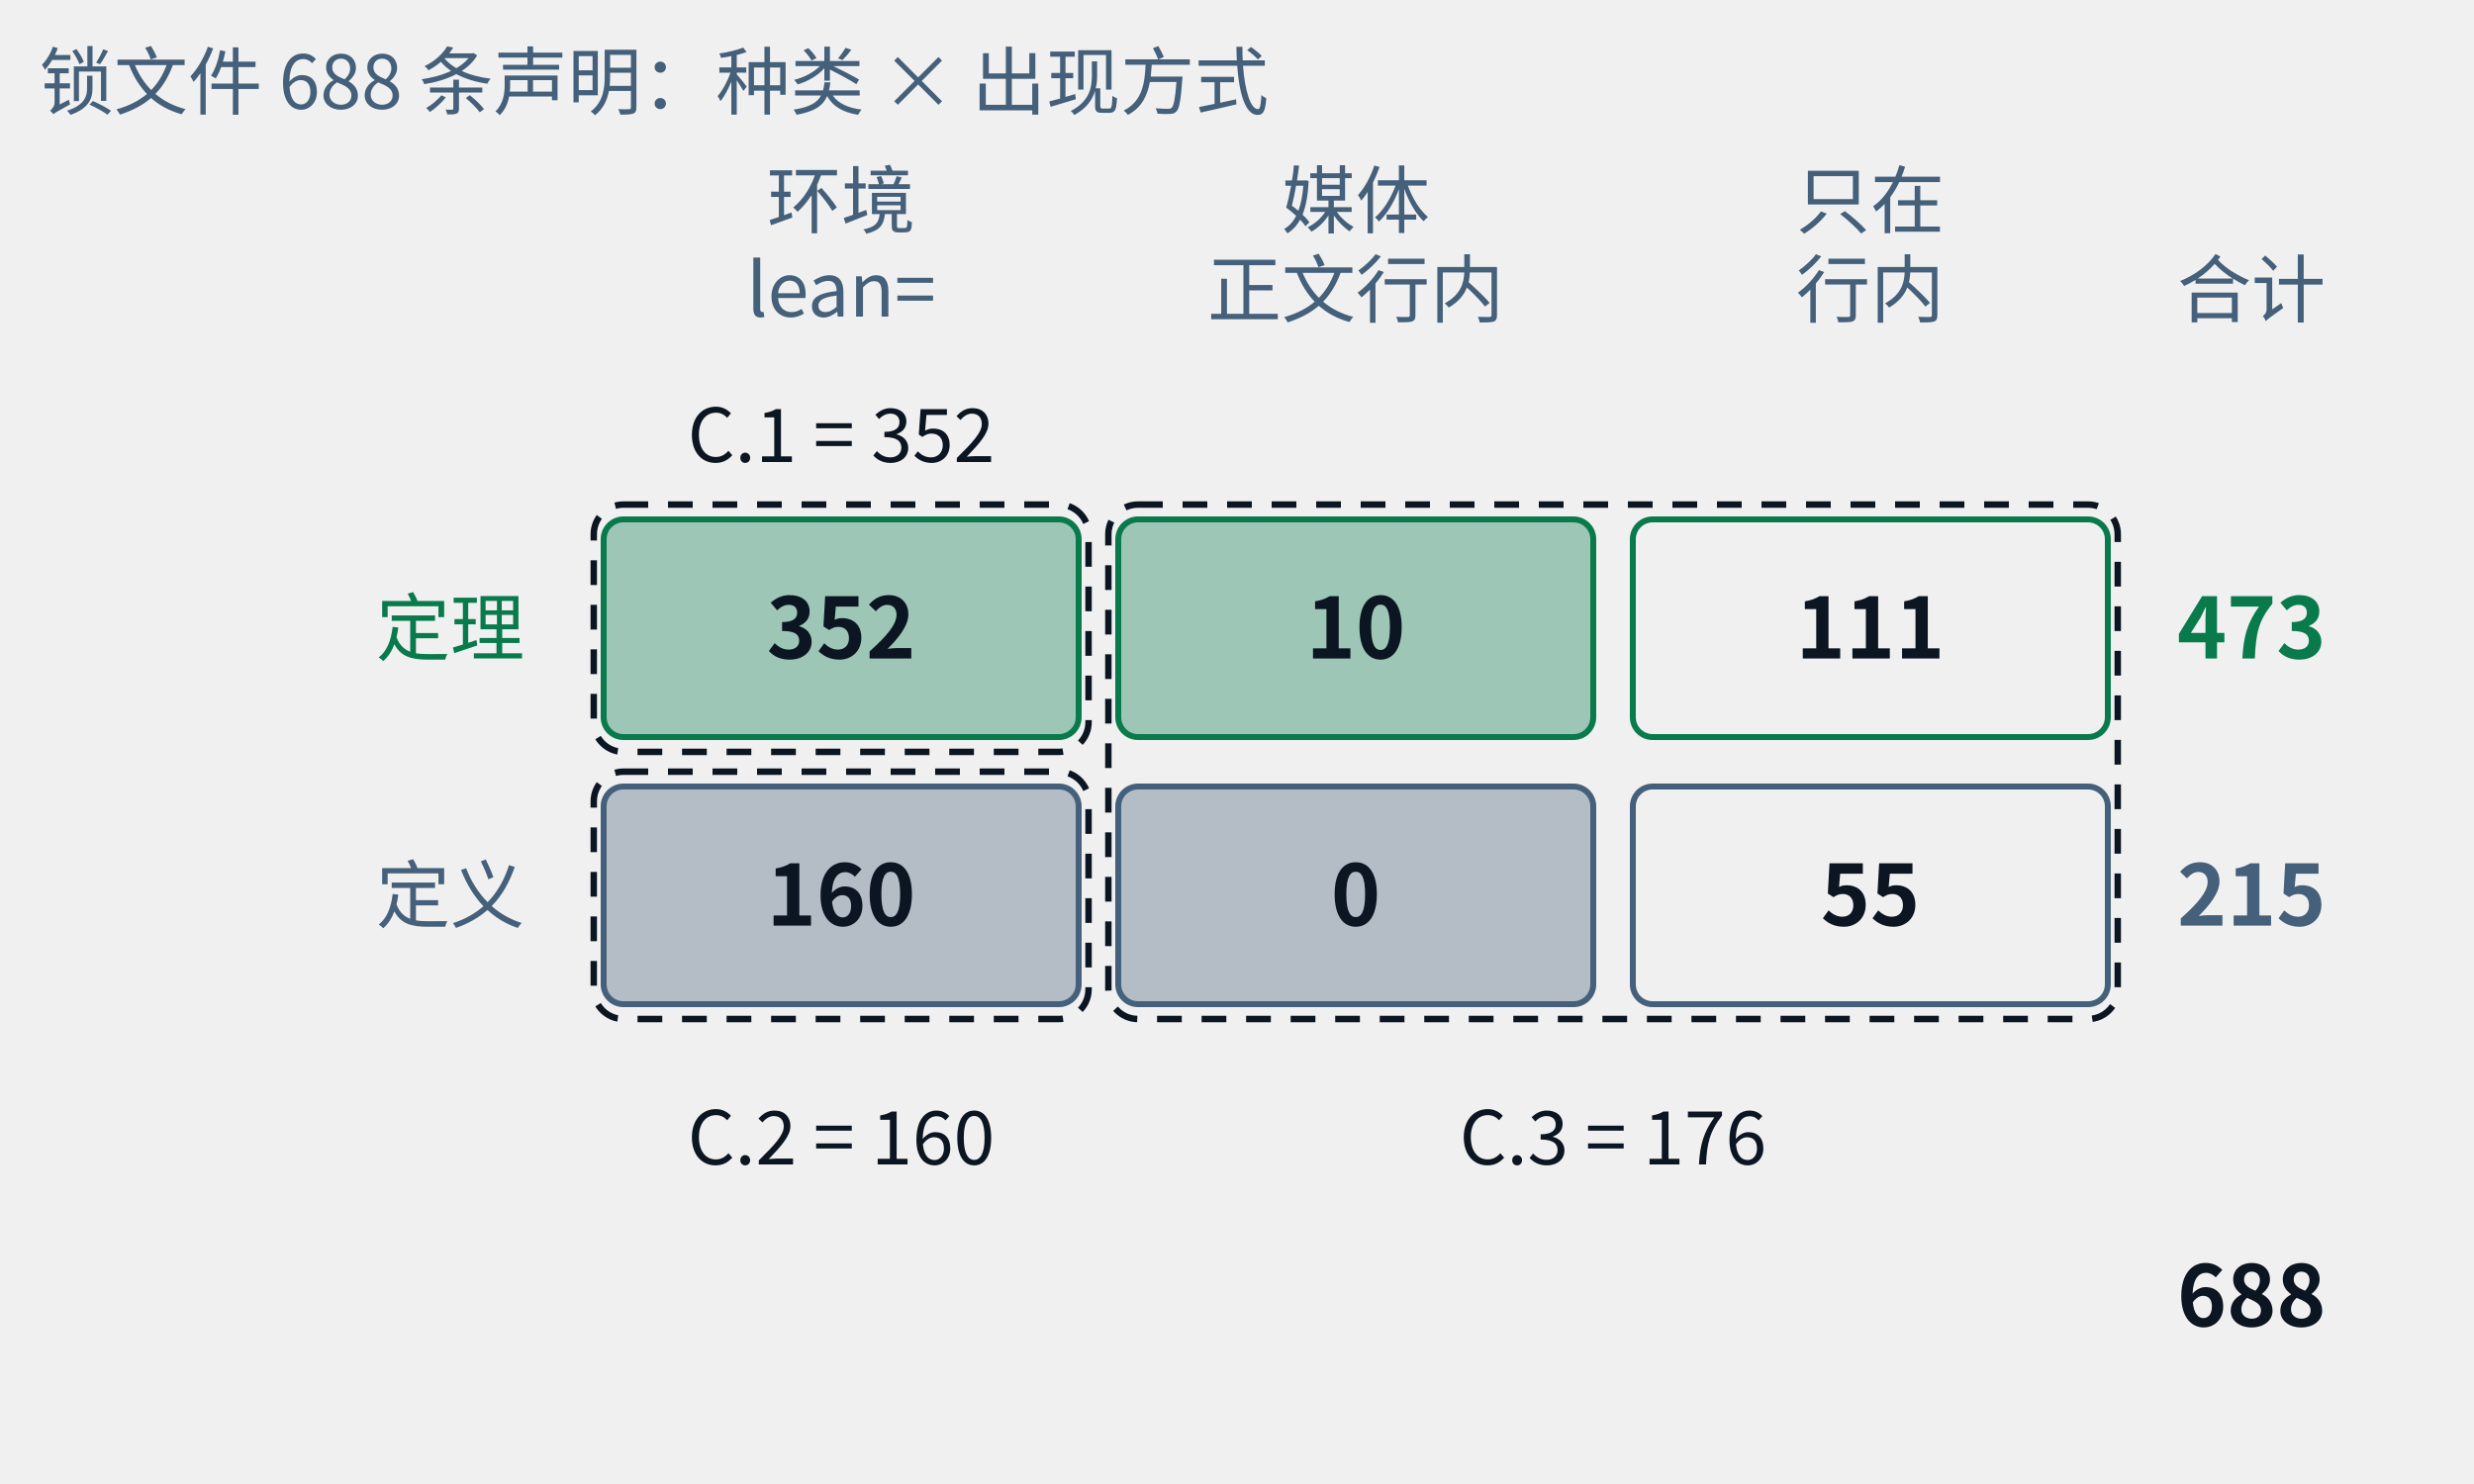
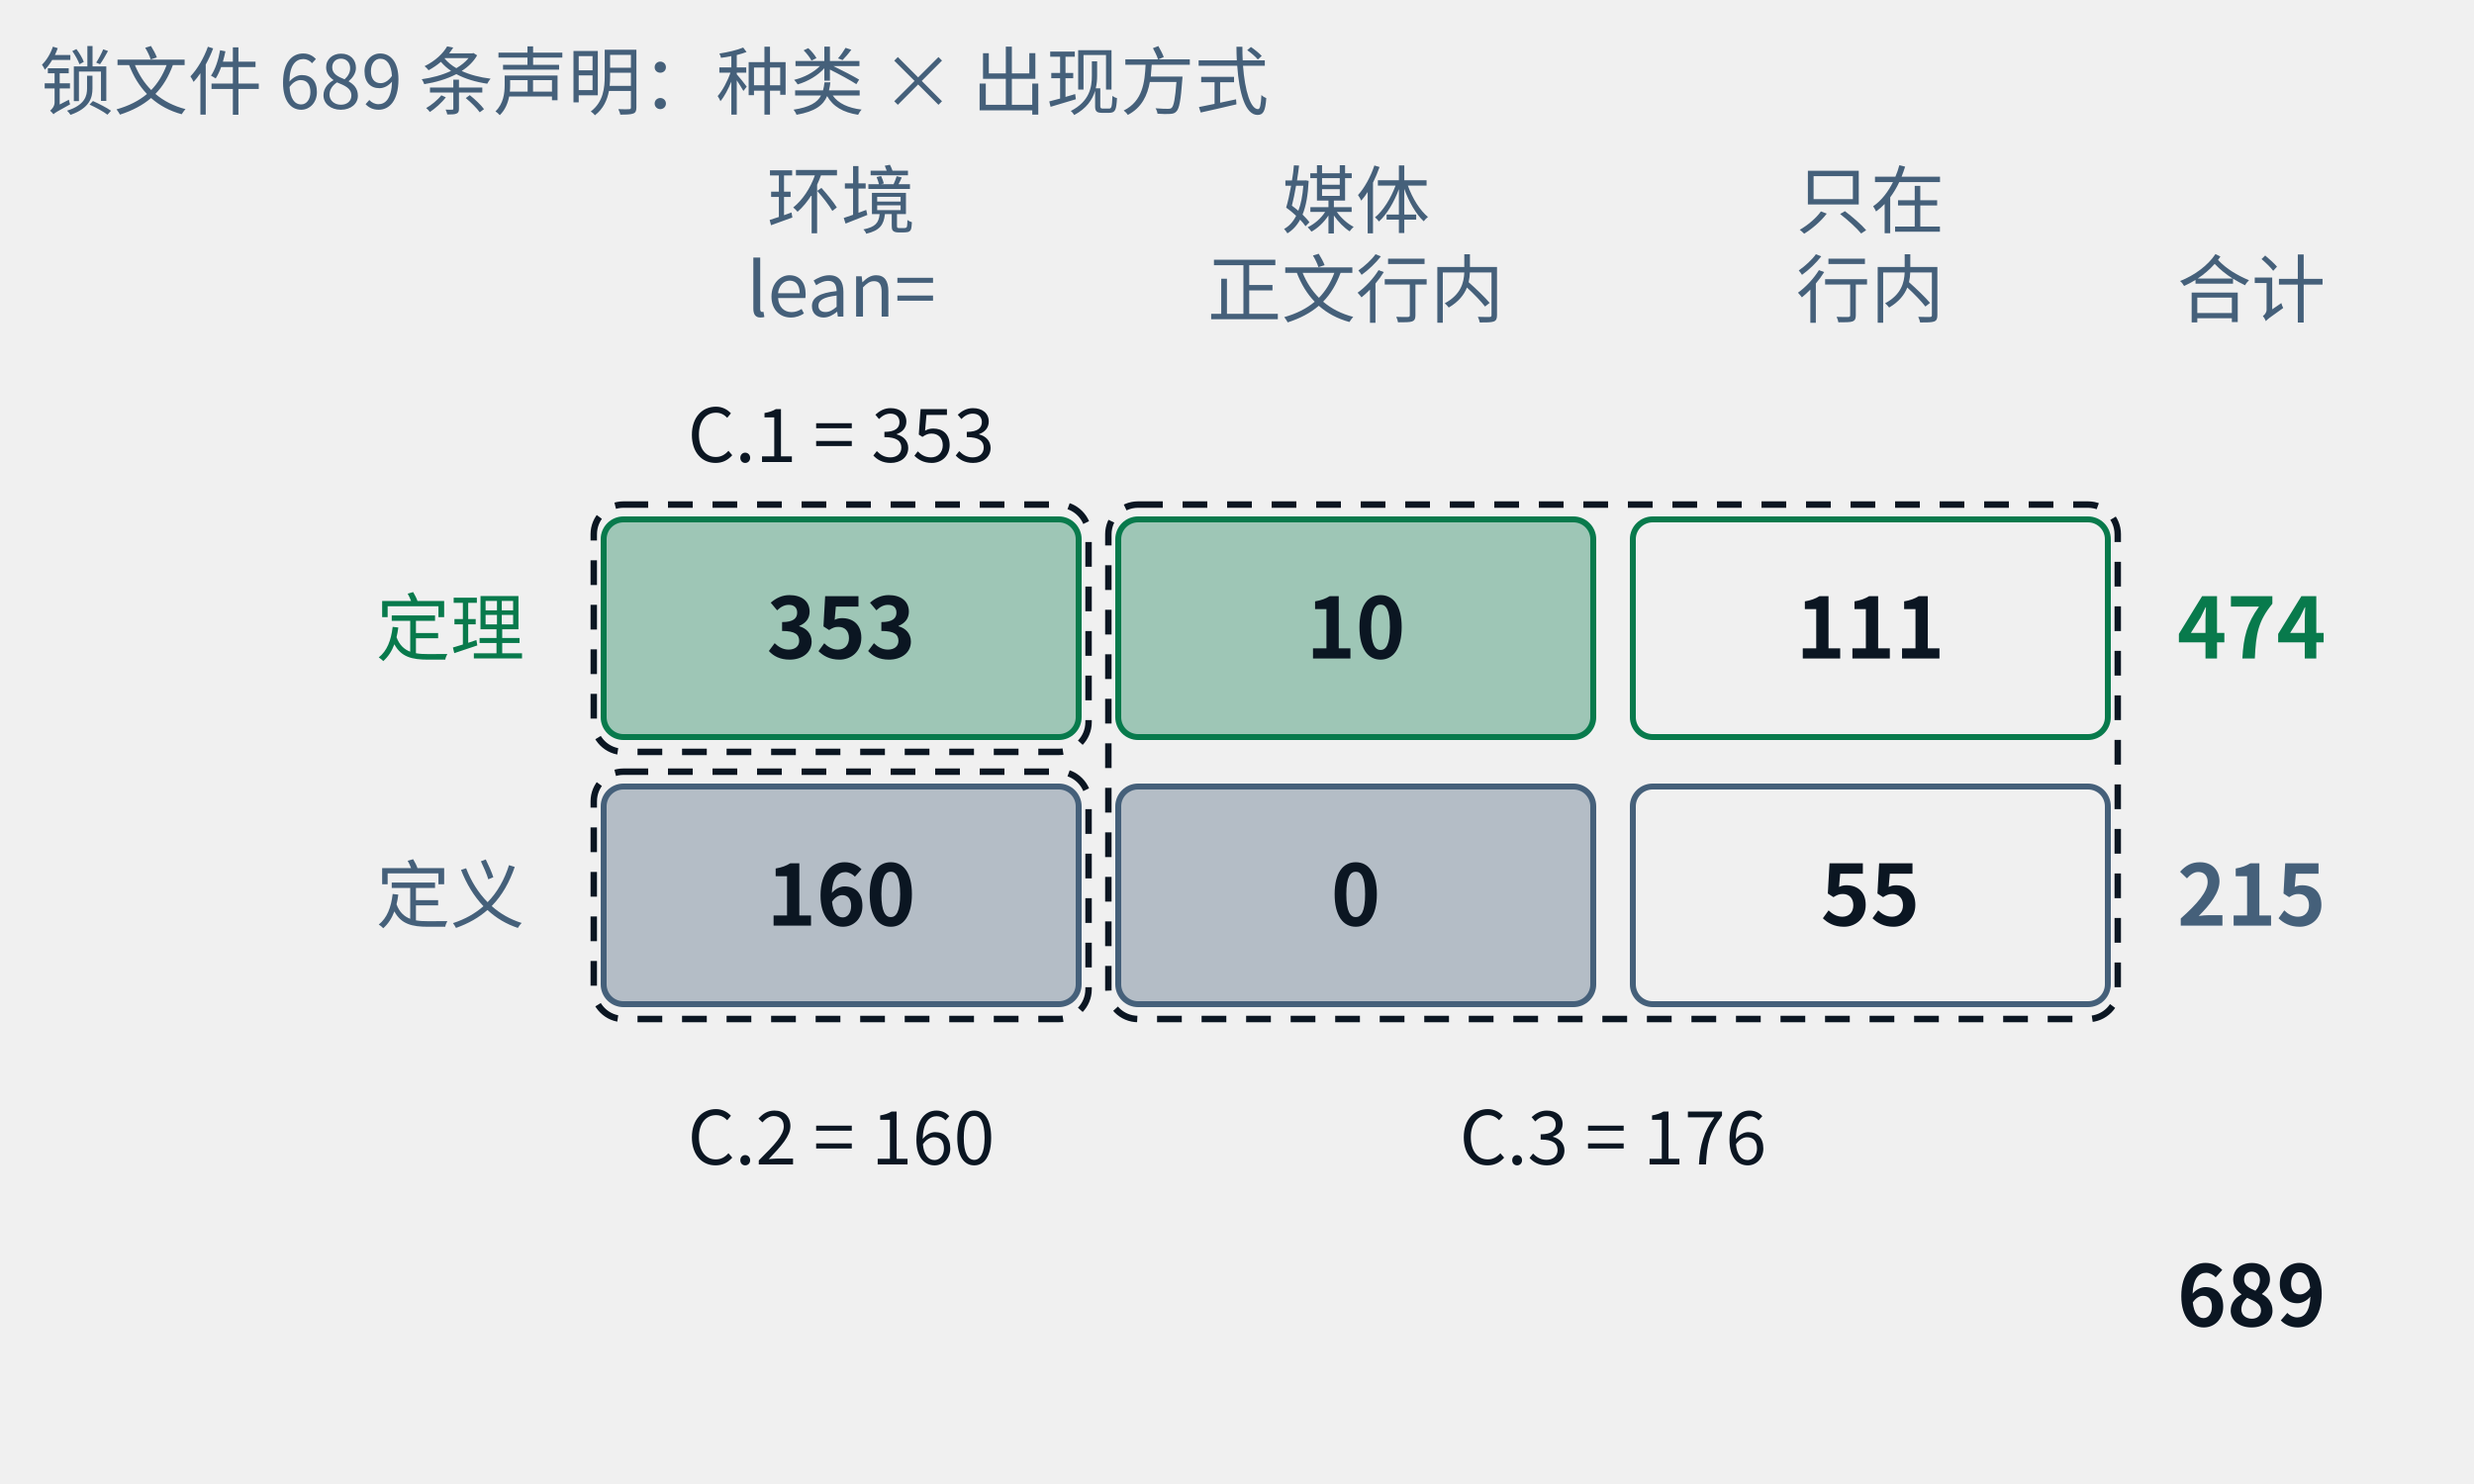
- <svg xmlns="http://www.w3.org/2000/svg" class="tr-fig" data-tr-fig="appc-ledger" data-lang="zh" viewBox="0 0 500 300" width="500" height="300" font-family="'Noto Sans SC', 'Noto Sans CJK SC', 'Source Sans 3', 'PingFang SC', 'Microsoft YaHei', system-ui, sans-serif" role="img" aria-label="一张两行三列的账：行是定理与定义，列是“任意 ::: 环境头以 lean= 引用（包括 example 环境）”“由媒体引用、正文只以行内链接提到”“只在行内链接里出现”。定理一行是 352、10、111，合计 473；定义一行是 160、0、55，合计 215；总计 688。三个虚线框标出附录 C 的三张索引：C.1 = 352，C.2 = 160，C.3 = 10 + 111 + 0 + 55 = 176。">
+ <svg xmlns="http://www.w3.org/2000/svg" class="tr-fig" data-tr-fig="appc-ledger" data-lang="zh" viewBox="0 0 500 300" width="500" height="300" font-family="'Noto Sans SC', 'Noto Sans CJK SC', 'Source Sans 3', 'PingFang SC', 'Microsoft YaHei', system-ui, sans-serif" role="img" aria-label="一张两行三列的账：行是定理与定义，列是“任意 ::: 环境头以 lean= 引用（包括 example 环境）”“由媒体引用、正文只以行内链接提到”“只在行内链接里出现”。定理一行是 353、10、111，合计 474；定义一行是 160、0、55，合计 215；总计 689。三个虚线框标出附录 C 的三张索引：C.1 = 353，C.2 = 160，C.3 = 10 + 111 + 0 + 55 = 176。">
  <style>.ts-ink{stroke:#0b1622}.tf-ink{fill:#0b1622}.ts-dim{stroke:#45607a}.tf-dim{fill:#45607a}.ts-faint{stroke:#9db3c4}.tf-faint{fill:#9db3c4}.ts-edge{stroke:#b9d0dd}.tf-edge{fill:#b9d0dd}.ts-hot{stroke:#5f9bb5}.tf-hot{fill:#5f9bb5}.ts-bg{stroke:#ffffff}.tf-bg{fill:#ffffff}.ts-panel{stroke:#eef5f9}.tf-panel{fill:#eef5f9}.ts-sheet{stroke:#f7fbfd}.tf-sheet{fill:#f7fbfd}.ts-cyan{stroke:#007c8a}.tf-cyan{fill:#007c8a}.ts-magenta{stroke:#b0128f}.tf-magenta{fill:#b0128f}.ts-amber{stroke:#946200}.tf-amber{fill:#946200}.ts-violet{stroke:#5a45c8}.tf-violet{fill:#5a45c8}.ts-ok{stroke:#087a4c}.tf-ok{fill:#087a4c}.ts-warn{stroke:#c21f3a}.tf-warn{fill:#c21f3a}.ts-blue{stroke:#1d5fd0}.tf-blue{fill:#1d5fd0}.ts-orange{stroke:#b85410}.tf-orange{fill:#b85410}.ts-sigma{stroke:#28405a}.tf-sigma{fill:#28405a}@media (prefers-color-scheme:dark){.ts-ink{stroke:#d4efff}.tf-ink{fill:#d4efff}.ts-dim{stroke:#6f8ea5}.tf-dim{fill:#6f8ea5}.ts-faint{stroke:#34506a}.tf-faint{fill:#34506a}.ts-edge{stroke:#143049}.tf-edge{fill:#143049}.ts-hot{stroke:#1f5d7c}.tf-hot{fill:#1f5d7c}.ts-bg{stroke:#03060c}.tf-bg{fill:#03060c}.ts-panel{stroke:#07101b}.tf-panel{fill:#07101b}.ts-sheet{stroke:#050c16}.tf-sheet{fill:#050c16}.ts-cyan{stroke:#19f0ff}.tf-cyan{fill:#19f0ff}.ts-magenta{stroke:#ff2fd0}.tf-magenta{fill:#ff2fd0}.ts-amber{stroke:#ffc83d}.tf-amber{fill:#ffc83d}.ts-violet{stroke:#9d8cff}.tf-violet{fill:#9d8cff}.ts-ok{stroke:#46ffb2}.tf-ok{fill:#46ffb2}.ts-warn{stroke:#ff5064}.tf-warn{fill:#ff5064}.ts-blue{stroke:#2a7bff}.tf-blue{fill:#2a7bff}.ts-orange{stroke:#ff8a3c}.tf-orange{fill:#ff8a3c}.ts-sigma{stroke:#cfe3ff}.tf-sigma{fill:#cfe3ff}}</style>
  <text class="tf-dim" x="170" y="46" font-size="15" text-anchor="middle">环境</text>
  <text class="tf-dim" x="170" y="64" font-size="15" text-anchor="middle">lean=</text>
  <text class="tf-dim" x="274" y="46" font-size="15" text-anchor="middle">媒体</text>
  <text class="tf-dim" x="274" y="64" font-size="15" text-anchor="middle">正文行内</text>
  <text class="tf-dim" x="378" y="46" font-size="15" text-anchor="middle">只在</text>
  <text class="tf-dim" x="378" y="64" font-size="15" text-anchor="middle">行内</text>
  <text class="tf-dim" x="440" y="64" font-size="15">合计</text>
  <text class="tf-ok" x="106" y="132.4" font-size="15" text-anchor="end">定理</text>
  <rect x="122" y="105" width="96" height="44" rx="4" class="ts-ok tf-ok" stroke-width="1.2" fill-opacity="0.35" />
-   <text class="tf-ink" x="170" y="133.12" font-size="17" text-anchor="middle" font-weight="600">352</text>
+   <text class="tf-ink" x="170" y="133.12" font-size="17" text-anchor="middle" font-weight="600">353</text>
  <rect x="226" y="105" width="96" height="44" rx="4" class="ts-ok tf-ok" stroke-width="1.2" fill-opacity="0.35" />
  <text class="tf-ink" x="274" y="133.12" font-size="17" text-anchor="middle" font-weight="600">10</text>
  <rect x="330" y="105" width="96" height="44" rx="4" class="ts-ok" stroke-width="1.2" fill="none" />
  <text class="tf-ink" x="378" y="133.12" font-size="17" text-anchor="middle" font-weight="600">111</text>
-   <text class="tf-ok" x="440" y="133.12" font-size="17" font-weight="600">473</text>
+   <text class="tf-ok" x="440" y="133.12" font-size="17" font-weight="600">474</text>
  <text class="tf-dim" x="106" y="186.4" font-size="15" text-anchor="end">定义</text>
  <rect x="122" y="159" width="96" height="44" rx="4" class="ts-dim tf-dim" stroke-width="1.2" fill-opacity="0.35" />
  <text class="tf-ink" x="170" y="187.12" font-size="17" text-anchor="middle" font-weight="600">160</text>
  <rect x="226" y="159" width="96" height="44" rx="4" class="ts-dim tf-dim" stroke-width="1.2" fill-opacity="0.35" />
  <text class="tf-ink" x="274" y="187.12" font-size="17" text-anchor="middle" font-weight="600">0</text>
  <rect x="330" y="159" width="96" height="44" rx="4" class="ts-dim" stroke-width="1.2" fill="none" />
  <text class="tf-ink" x="378" y="187.12" font-size="17" text-anchor="middle" font-weight="600">55</text>
  <text class="tf-dim" x="440" y="187.12" font-size="17" font-weight="600">215</text>
-   <text class="tf-ink" x="440" y="268.12" font-size="17" font-weight="600">688</text>
+   <text class="tf-ink" x="440" y="268.12" font-size="17" font-weight="600">689</text>
  <rect x="120" y="102" width="100" height="50" rx="6" class="ts-ink" stroke-width="1.3" stroke-dasharray="5 4" fill="none" />
  <rect x="120" y="156" width="100" height="50" rx="6" class="ts-ink" stroke-width="1.3" stroke-dasharray="5 4" fill="none" />
  <rect x="224" y="102" width="204" height="104" rx="6" class="ts-ink" stroke-width="1.3" stroke-dasharray="5 4" fill="none" />
-   <text class="tf-ink" x="170" y="93.4" font-size="15" text-anchor="middle">C.1 = 352</text>
+   <text class="tf-ink" x="170" y="93.4" font-size="15" text-anchor="middle">C.1 = 353</text>
  <text class="tf-ink" x="170" y="235.4" font-size="15" text-anchor="middle">C.2 = 160</text>
  <text class="tf-ink" x="326" y="235.4" font-size="15" text-anchor="middle">C.3 = 176</text>
-   <text class="tf-dim" x="8" y="22" font-size="15">锁文件 688 条声明：种类 × 出现方式</text>
+   <text class="tf-dim" x="8" y="22" font-size="15">锁文件 689 条声明：种类 × 出现方式</text>
</svg>
